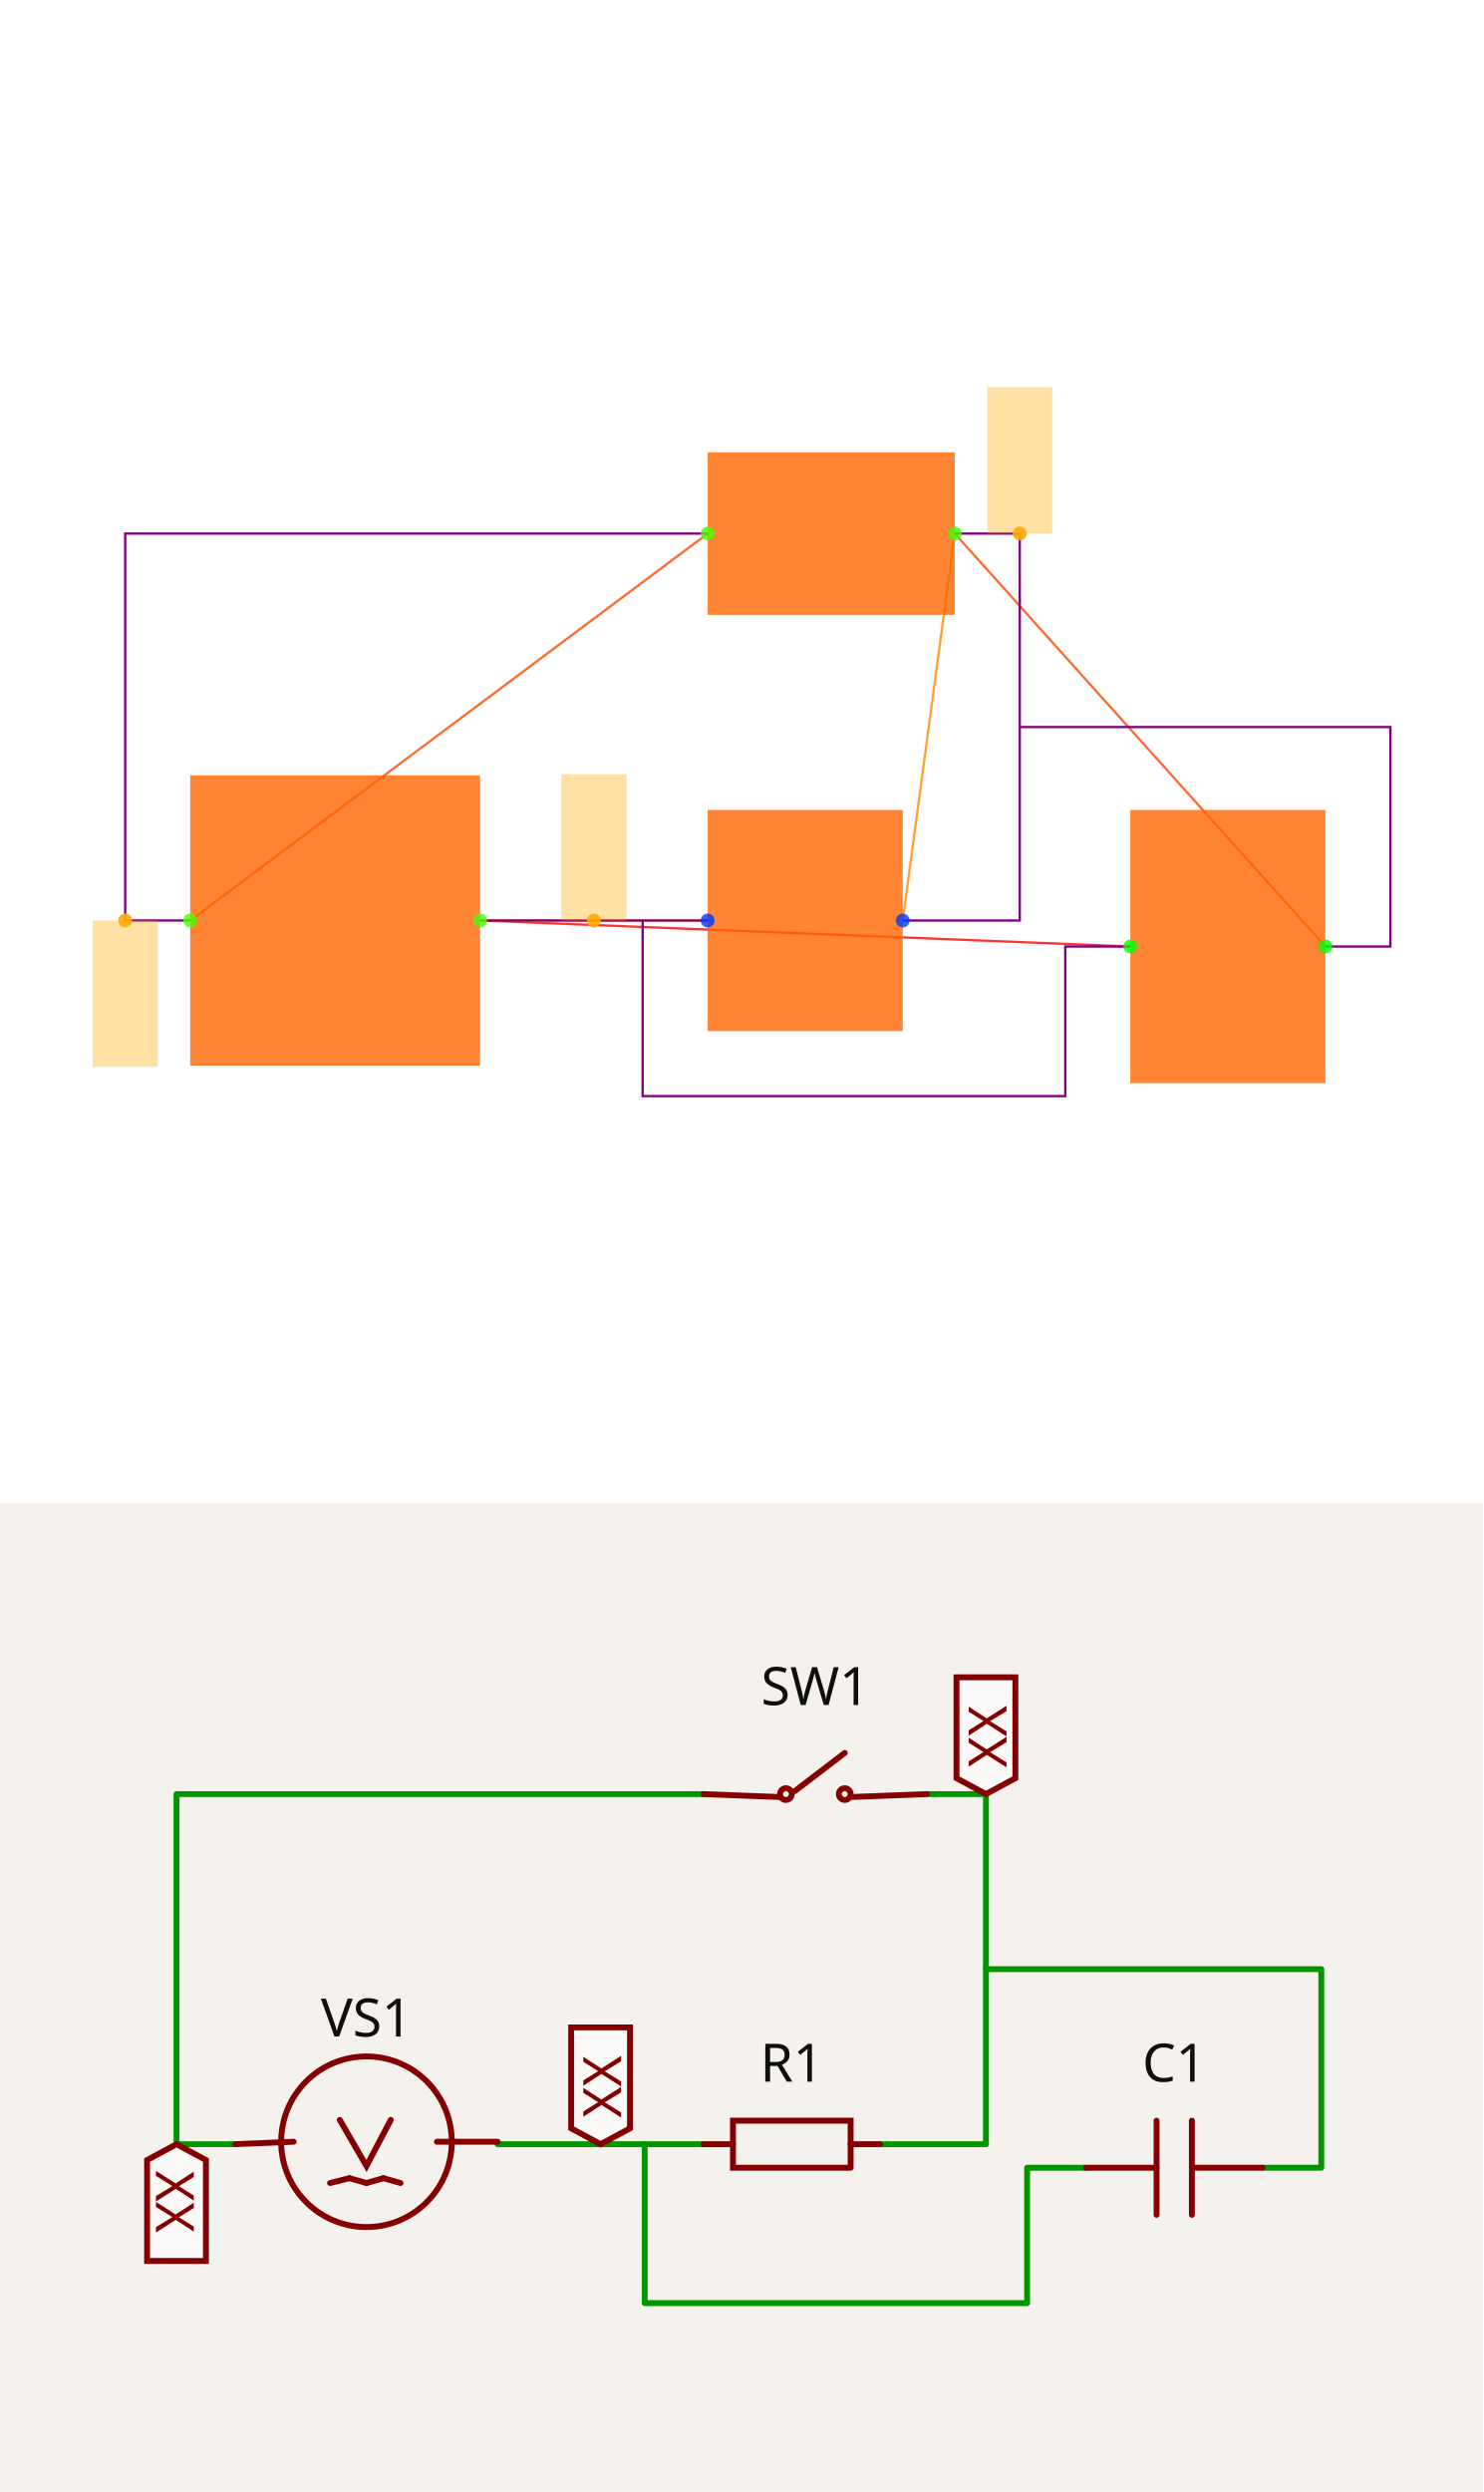
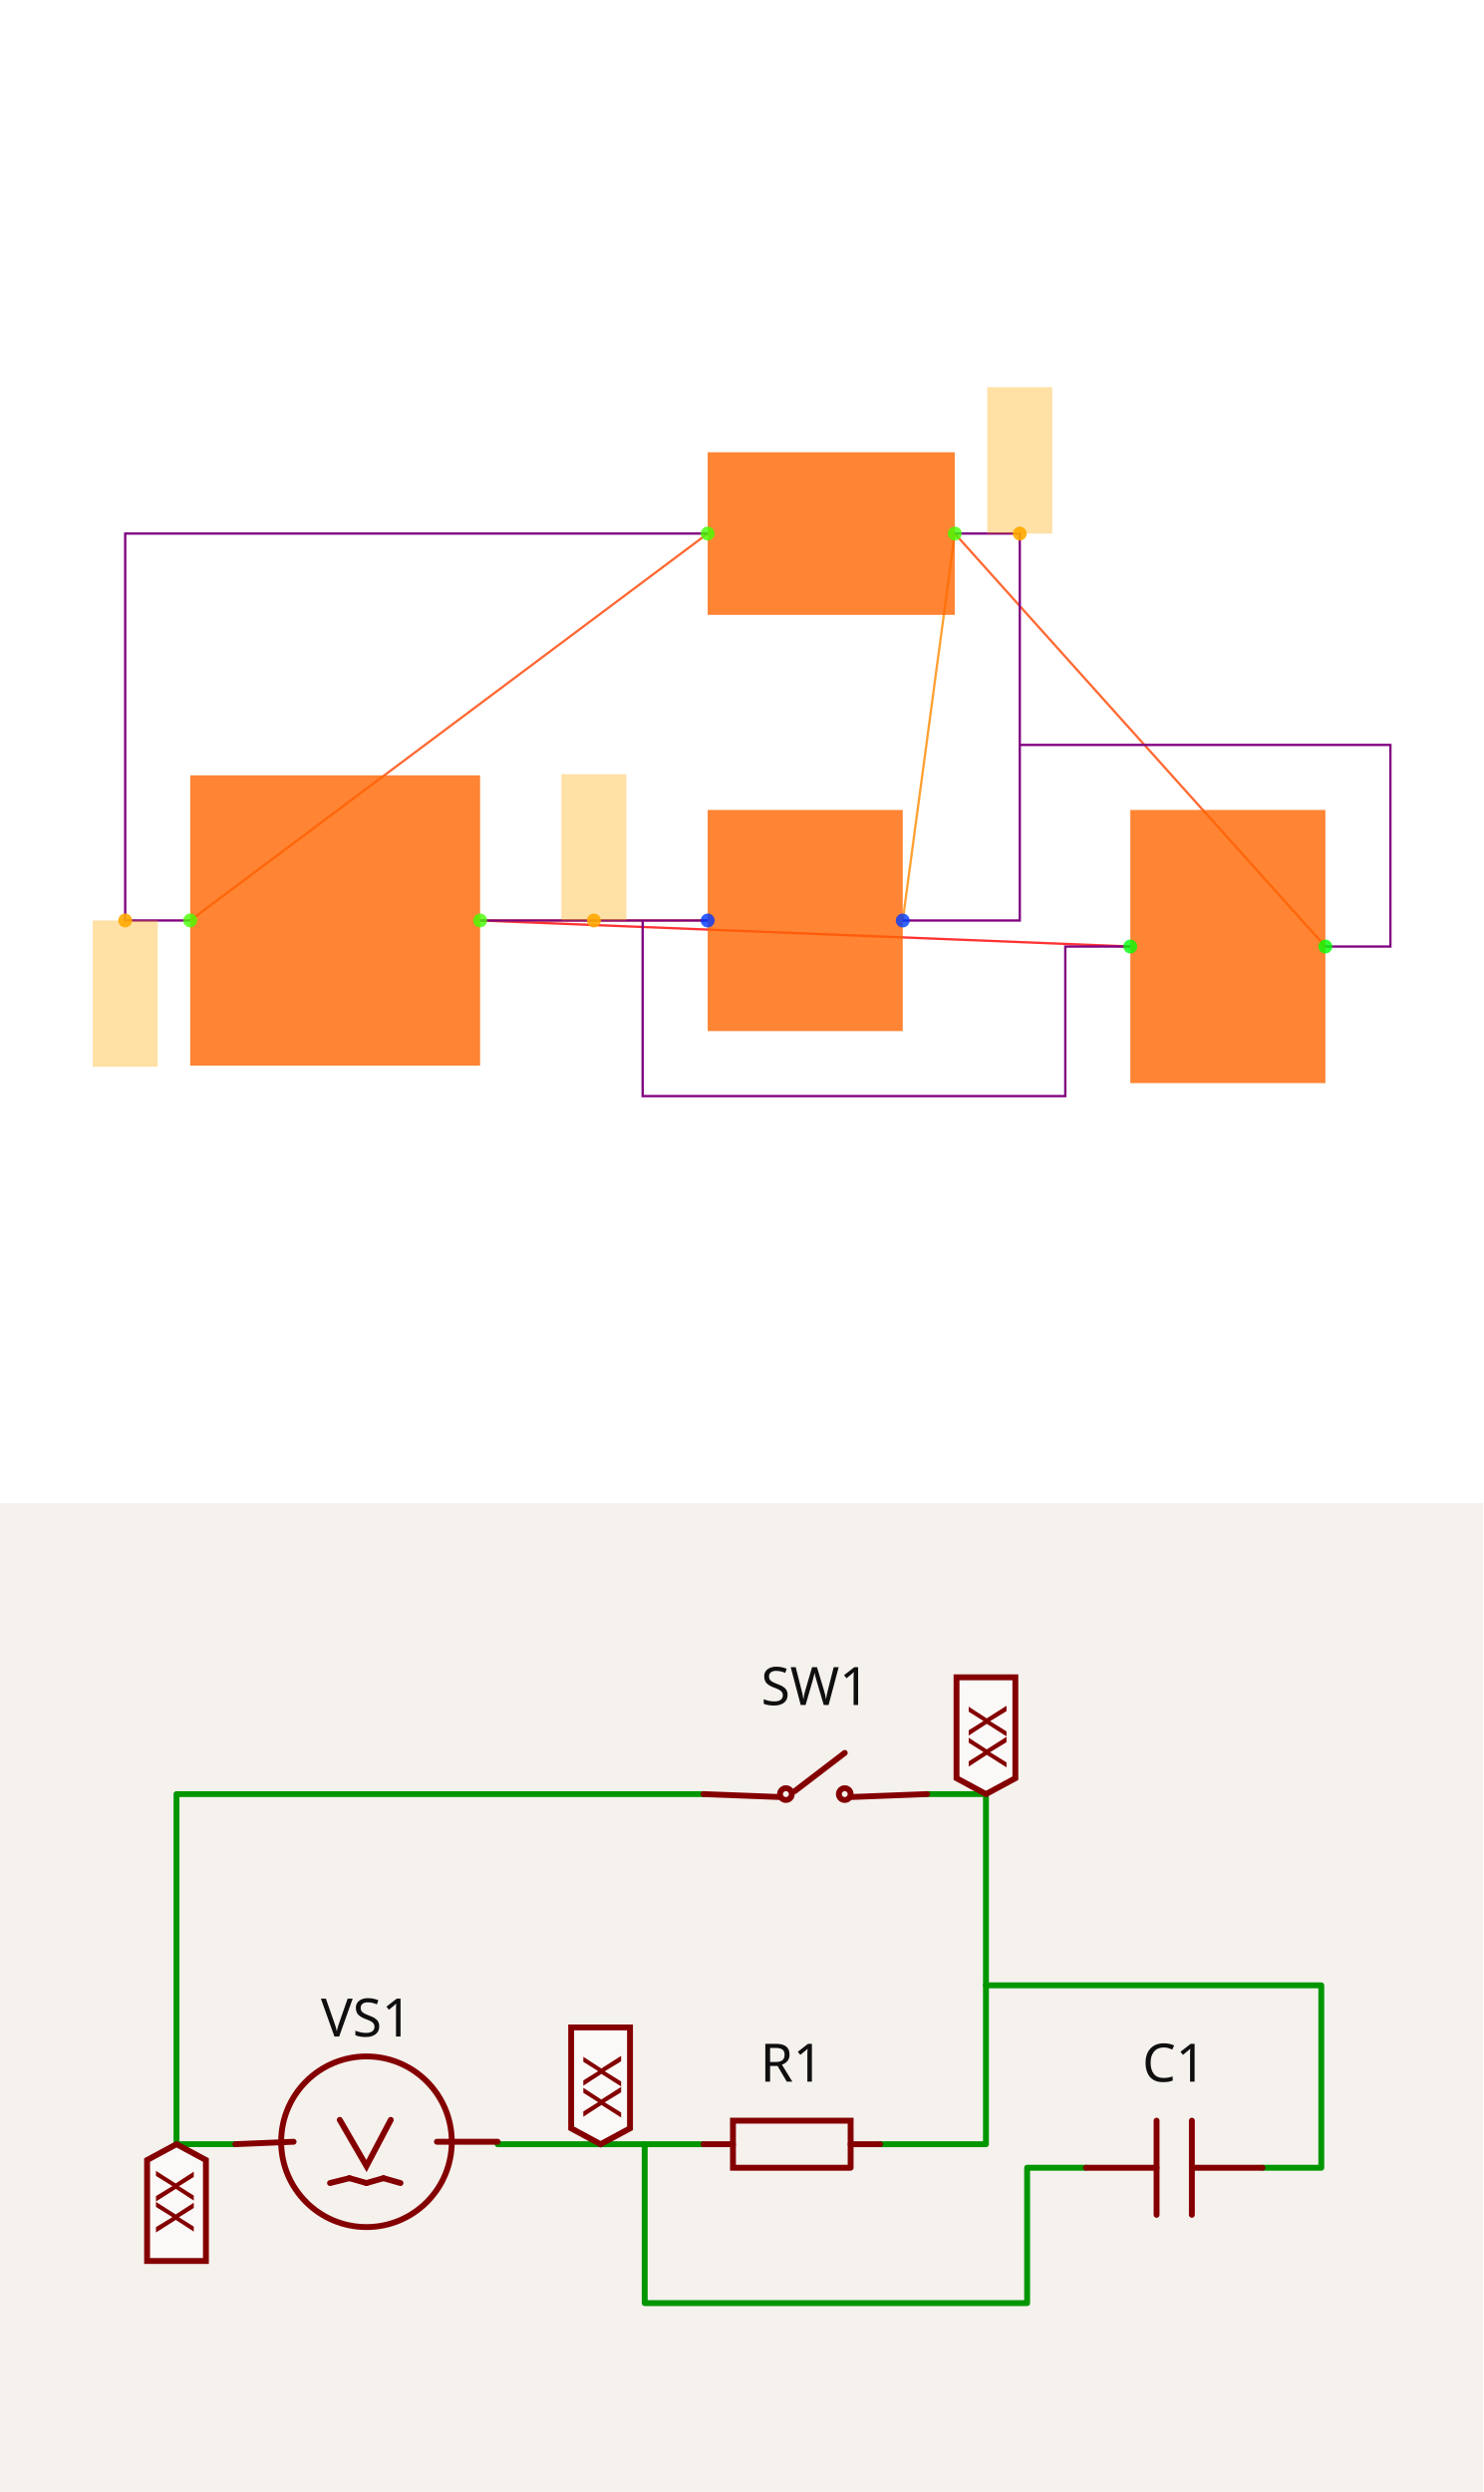
<svg xmlns="http://www.w3.org/2000/svg" width="1200" height="2016" viewBox="0 0 1200 2016" role="img" aria-label="Solver debug visualization on top and Circuit JSON schematic on the bottom">
  <g transform="translate(0, 0) scale(1.875, 1.875) translate(0, 0)">
    <rect width="100%" height="100%" fill="white" />
    <g>
      <polyline data-points="-0.4458008,0.00006220000000001225 1.1458008,1.1899378" data-type="line" data-label="" points="82.088,397.145 305.381,230.211" fill="none" stroke="hsl(16, 100%, 50%, 0.8)" stroke-width="1px" />
    </g>
    <g>
      <polyline data-points="3.0458008,-0.08006219999999957 1.9058008000000002,1.1899378" data-type="line" data-label="" points="571.941,408.386 412.005,230.211" fill="none" stroke="hsl(16, 100%, 50%, 0.8)" stroke-width="1px" />
    </g>
    <g>
      <polyline data-points="2.4458008,-0.08006219999999949 0.4458008,-0.00006220000000001225" data-type="line" data-label="" points="487.764,408.386 207.175,397.162" fill="none" stroke="hsl(0, 100%, 50%, 0.8)" stroke-width="1px" />
    </g>
    <g>
      <polyline data-points="1.7458008,-0.00006219999999993796 1.9058008000000002,1.1899378" data-type="line" data-label="" points="389.558,397.162 412.005,230.211" fill="none" stroke="hsl(32, 100%, 50%, 0.8)" stroke-width="1px" />
    </g>
    <g>
      <polyline data-points="1.1458008,-0.00006219999999986448 0.4458008,-0.00006220000000001225" data-type="line" data-label="" points="305.381,397.162 207.175,397.162" fill="none" stroke="hsl(32, 100%, 50%, 0.8)" stroke-width="1px" />
    </g>
    <g>
      <polyline data-points="-0.4458008,0.00006220000000001225 -0.6458008,0.00006220000000001225 -0.6458008,1.1899378 1.1458008,1.1899378" data-type="line" data-label="" points="82.088,397.145 54.029,397.145 54.029,230.211 305.381,230.211" fill="none" stroke="purple" stroke-width="1px" />
    </g>
    <g>
      <polyline data-points="1.9058008000000002,1.1899378 2.1058008000000004,1.1899378 2.1058008000000004,-0.00006219999999993796 1.7458008,-0.00006219999999993796" data-type="line" data-label="" points="412.005,230.211 440.064,230.211 440.064,397.162 389.558,397.162" fill="none" stroke="purple" stroke-width="1px" />
    </g>
    <g>
      <polyline data-points="1.1458008,-0.00006219999999986448 0.4458008,-0.00006220000000001225" data-type="line" data-label="" points="305.381,397.162 207.175,397.162" fill="none" stroke="purple" stroke-width="1px" />
    </g>
    <g>
-       <polyline data-points="3.0458008,-0.08006219999999957 3.2458008,-0.08006219999999957 3.2458008,0.5949378000000001 2.1058008000000004,0.5949378000000001" data-type="line" data-label="" points="571.941,408.386 600,408.386 600,313.687 440.064,313.687" fill="none" stroke="purple" stroke-width="1px" />
+       <polyline data-points="3.0458008,-0.08006219999999957 3.2458008,-0.08006219999999957 3.2458008,0.5399378000000001 2.1058008000000004,0.5399378000000001" data-type="line" data-label="" points="571.941,408.386 600,408.386 600,321.403 440.064,321.403" fill="none" stroke="purple" stroke-width="1px" />
    </g>
    <g>
      <polyline data-points="0.9458008,-0.00006219999999986448 0.9458008,-0.5400621999999999 2.2458008,-0.5400621999999999 2.2458008,-0.08006219999999949 2.4458008,-0.08006219999999949" data-type="line" data-label="" points="277.323,397.162 277.323,472.921 459.705,472.921 459.705,408.386 487.764,408.386" fill="none" stroke="purple" stroke-width="1px" />
    </g>
    <g>
      <rect data-type="rect" data-label="schematic_component_0" data-x="0" data-y="0" x="82.088" y="334.529" width="125.087" height="125.248" fill="hsl(24, 100%, 50%, 0.8)" stroke="black" stroke-width="0.007" />
    </g>
    <g>
      <rect data-type="rect" data-label="schematic_component_1" data-x="1.5258008" data-y="1.1899378" x="305.381" y="195.138" width="106.624" height="70.147" fill="hsl(24, 100%, 50%, 0.8)" stroke="black" stroke-width="0.007" />
    </g>
    <g>
      <rect data-type="rect" data-label="schematic_component_2" data-x="2.7458008" data-y="-0.0800621999999995" x="487.764" y="349.462" width="84.177" height="117.847" fill="hsl(24, 100%, 50%, 0.8)" stroke="black" stroke-width="0.007" />
    </g>
    <g>
      <rect data-type="rect" data-label="schematic_component_3" data-x="1.4458008" data-y="-0.00006219999999990122" x="305.381" y="349.462" width="84.177" height="95.4" fill="hsl(24, 100%, 50%, 0.8)" stroke="black" stroke-width="0.007" />
    </g>
    <g>
      <rect data-type="rect" data-label="netId: VS1.1 to SW1.1 globalConnNetId: connectivity_net0" data-x="-0.6458008" data-y="-0.2249378" x="40" y="397.145" width="28.059" height="63.133" fill="hsl(40, 100%, 50%, 0.35)" stroke="black" stroke-width="0.007" />
    </g>
    <g>
      <rect data-type="rect" data-label="netId: .R1 &gt; .pin2 to VS1.2 globalConnNetId: connectivity_net2" data-x="0.7958008" data-y="0.22493780000000008" x="242.249" y="334.029" width="28.059" height="63.133" fill="hsl(40, 100%, 50%, 0.35)" stroke="black" stroke-width="0.007" />
    </g>
    <g>
      <rect data-type="rect" data-label="netId: .R1 &gt; .pin1 to SW1.2 globalConnNetId: connectivity_net1" data-x="2.1058008000000004" data-y="1.4149378000000001" x="426.035" y="167.079" width="28.059" height="63.133" fill="hsl(40, 100%, 50%, 0.35)" stroke="black" stroke-width="0.007" />
    </g>
    <g>
      <circle data-type="point" data-label="VS1.1 x-" data-x="-0.4458008" data-y="0.00006220000000001225" cx="82.088" cy="397.145" r="3" fill="hsl(103, 100%, 50%, 0.8)" />
    </g>
    <g>
      <circle data-type="point" data-label="VS1.2 x+" data-x="0.4458008" data-y="-0.00006220000000001225" cx="207.175" cy="397.162" r="3" fill="hsl(104, 100%, 50%, 0.8)" />
    </g>
    <g>
      <circle data-type="point" data-label="SW1.1 x-" data-x="1.1458008" data-y="1.1899378" cx="305.381" cy="230.211" r="3" fill="hsl(104, 100%, 50%, 0.8)" />
    </g>
    <g>
      <circle data-type="point" data-label="SW1.2 x+" data-x="1.9058008000000002" data-y="1.1899378" cx="412.005" cy="230.211" r="3" fill="hsl(105, 100%, 50%, 0.8)" />
    </g>
    <g>
      <circle data-type="point" data-label="C1.1 x+" data-x="3.0458008" data-y="-0.08006219999999957" cx="571.941" cy="408.386" r="3" fill="hsl(121, 100%, 50%, 0.8)" />
    </g>
    <g>
      <circle data-type="point" data-label="C1.2 x-" data-x="2.4458008" data-y="-0.08006219999999949" cx="487.764" cy="408.386" r="3" fill="hsl(122, 100%, 50%, 0.8)" />
    </g>
    <g>
      <circle data-type="point" data-label="R1.1 x+" data-x="1.7458008" data-y="-0.00006219999999993796" cx="389.558" cy="397.162" r="3" fill="hsl(226, 100%, 50%, 0.8)" />
    </g>
    <g>
      <circle data-type="point" data-label="R1.2 x-" data-x="1.1458008" data-y="-0.00006219999999986448" cx="305.381" cy="397.162" r="3" fill="hsl(227, 100%, 50%, 0.8)" />
    </g>
    <g>
      <circle data-type="point" data-label="anchorPoint orientation: y-" data-x="-0.6458008" data-y="0.00006220000000001225" cx="54.029" cy="397.145" r="3" fill="hsl(40, 100%, 50%, 0.9)" />
    </g>
    <g>
      <circle data-type="point" data-label="anchorPoint orientation: y+" data-x="0.7958008" data-y="-0.00006219999999993836" cx="256.278" cy="397.162" r="3" fill="hsl(40, 100%, 50%, 0.9)" />
    </g>
    <g>
      <circle data-type="point" data-label="anchorPoint orientation: y+" data-x="2.1058008000000004" data-y="1.1899378" cx="440.064" cy="230.211" r="3" fill="hsl(40, 100%, 50%, 0.9)" />
    </g>
    <g id="crosshair" style="display: none">
      <line id="crosshair-h" y1="0" y2="640" stroke="#666" stroke-width="0.5" />
      <line id="crosshair-v" x1="0" x2="640" stroke="#666" stroke-width="0.5" />
      <text id="coordinates" font-family="monospace" font-size="12" fill="#666" />
    </g>
  </g>
  <g transform="translate(0, 1216)">
    <style>
              .boundary { fill: rgb(245, 241, 237); }
              .schematic-boundary { fill: none; stroke: #fff; }
              .component { fill: none; stroke: rgb(132, 0, 0); }
              .chip { fill: rgb(255, 255, 194); stroke: rgb(132, 0, 0); }
              .component-pin { fill: none; stroke: rgb(132, 0, 0); }
              .text { font-family: sans-serif; fill: rgb(0, 150, 0); }
              .pin-number { fill: rgb(169, 0, 0); }
              .port-label { fill: rgb(0, 100, 100); }
              .component-name { fill: rgb(0, 100, 100); }

            </style>
    <rect class="boundary" x="0" y="0" width="1200" height="800" />
    <g class="trace sch-trace" data-layer="base" data-circuit-json-type="schematic_trace" data-schematic-trace-id="schematic_trace_0__stack1">
      <path d="M 190.416 518.615 L 142.812 518.615 L 142.812 235.402 L 569.248 235.402" class="trace-invisible-hover-outline sch-trace-hitbox" stroke="rgb(0, 150, 0)" fill="none" stroke-width="38.083px" stroke-linecap="round" opacity="0" stroke-linejoin="round" />
      <path class="sch-trace-path" d="M 190.416 518.615 L 142.812 518.615 L 142.812 235.402 L 569.248 235.402" stroke="rgb(0, 150, 0)" fill="none" stroke-width="4.76px" stroke-linecap="round" stroke-linejoin="round" />
    </g>
    <g class="trace sch-trace" data-layer="base" data-circuit-json-type="schematic_trace" data-schematic-trace-id="schematic_trace_1__stack1">
      <path d="M 750.143 235.402 L 797.747 235.402 L 797.747 518.645 L 712.06 518.645" class="trace-invisible-hover-outline sch-trace-hitbox" stroke="rgb(0, 150, 0)" fill="none" stroke-width="38.083px" stroke-linecap="round" opacity="0" stroke-linejoin="round" />
      <path class="sch-trace-path" d="M 750.143 235.402 L 797.747 235.402 L 797.747 518.645 L 712.06 518.645" stroke="rgb(0, 150, 0)" fill="none" stroke-width="4.76px" stroke-linecap="round" stroke-linejoin="round" />
    </g>
    <g class="trace sch-trace" data-layer="base" data-circuit-json-type="schematic_trace" data-schematic-trace-id="schematic_trace_2__stack1">
      <path d="M 569.248 518.645 L 402.634 518.645" class="trace-invisible-hover-outline sch-trace-hitbox" stroke="rgb(0, 150, 0)" fill="none" stroke-width="38.083px" stroke-linecap="round" opacity="0" stroke-linejoin="round" />
      <path class="sch-trace-path" d="M 569.248 518.645 L 402.634 518.645" stroke="rgb(0, 150, 0)" fill="none" stroke-width="4.76px" stroke-linecap="round" stroke-linejoin="round" />
    </g>
    <g class="trace sch-trace" data-layer="base" data-circuit-json-type="schematic_trace" data-schematic-trace-id="schematic_trace_3__stack1">
-       <path d="M 1021.485 537.686 L 1069.089 537.686 L 1069.089 377.023 L 797.747 377.023" class="trace-invisible-hover-outline sch-trace-hitbox" stroke="rgb(0, 150, 0)" fill="none" stroke-width="38.083px" stroke-linecap="round" opacity="0" stroke-linejoin="round" />
-       <path class="sch-trace-path" d="M 1021.485 537.686 L 1069.089 537.686 L 1069.089 377.023 L 797.747 377.023" stroke="rgb(0, 150, 0)" fill="none" stroke-width="4.76px" stroke-linecap="round" stroke-linejoin="round" />
+       <path d="M 1021.485 537.686 L 1069.089 537.686 L 1069.089 390.114 L 797.747 390.114" class="trace-invisible-hover-outline sch-trace-hitbox" stroke="rgb(0, 150, 0)" fill="none" stroke-width="38.083px" stroke-linecap="round" opacity="0" stroke-linejoin="round" />
+       <path class="sch-trace-path" d="M 1021.485 537.686 L 1069.089 537.686 L 1069.089 390.114 L 797.747 390.114" stroke="rgb(0, 150, 0)" fill="none" stroke-width="4.76px" stroke-linecap="round" stroke-linejoin="round" />
    </g>
    <g class="trace sch-trace" data-layer="base" data-circuit-json-type="schematic_trace" data-schematic-trace-id="schematic_trace_4__stack1">
      <path d="M 521.644 518.645 L 521.644 647.175 L 831.07 647.175 L 831.07 537.686 L 878.674 537.686" class="trace-invisible-hover-outline sch-trace-hitbox" stroke="rgb(0, 150, 0)" fill="none" stroke-width="38.083px" stroke-linecap="round" opacity="0" stroke-linejoin="round" />
      <path class="sch-trace-path" d="M 521.644 518.645 L 521.644 647.175 L 831.07 647.175 L 831.07 537.686 L 878.674 537.686" stroke="rgb(0, 150, 0)" fill="none" stroke-width="4.76px" stroke-linecap="round" stroke-linejoin="round" />
    </g>
    <g class="trace-overlays sch-trace-overlays" data-layer="overlay" data-circuit-json-type="schematic_trace" data-schematic-trace-id="schematic_trace_0__stack1" />
    <g class="trace-overlays sch-trace-overlays" data-layer="overlay" data-circuit-json-type="schematic_trace" data-schematic-trace-id="schematic_trace_1__stack1" />
    <g class="trace-overlays sch-trace-overlays" data-layer="overlay" data-circuit-json-type="schematic_trace" data-schematic-trace-id="schematic_trace_2__stack1" />
    <g class="trace-overlays sch-trace-overlays" data-layer="overlay" data-circuit-json-type="schematic_trace" data-schematic-trace-id="schematic_trace_3__stack1" />
    <g class="trace-overlays sch-trace-overlays" data-layer="overlay" data-circuit-json-type="schematic_trace" data-schematic-trace-id="schematic_trace_4__stack1" />
    <g class="sch-component" data-circuit-json-type="schematic_component" data-schematic-component-id="schematic_component_0__stack1">
      <rect class="component-overlay sch-component-overlay" x="190.416" y="498.966" width="212.21" height="51.087" fill="transparent" />
      <path class="sch-component-symbol-path" d="M 190.416 518.615 L 237.573 516.65" stroke="rgb(132, 0, 0)" fill="none" stroke-width="4.76px" stroke-linecap="round" />
      <path class="sch-component-symbol-path" d="M 353.503 516.65 L 402.625 516.65" stroke="rgb(132, 0, 0)" fill="none" stroke-width="4.76px" stroke-linecap="round" />
      <path class="sch-component-symbol-path" d="M 316.169 498.966 L 296.52 536.299 L 274.907 498.966" stroke="rgb(132, 0, 0)" fill="none" stroke-width="4.76px" stroke-linecap="round" />
      <path class="sch-component-symbol-path" d="M 296.52 550.054 L 310.275 546.124" stroke="rgb(132, 0, 0)" fill="none" stroke-width="4.76px" stroke-linecap="round" />
      <path class="sch-component-symbol-path" d="M 310.275 546.124 L 324.029 550.054" stroke="rgb(132, 0, 0)" fill="none" stroke-width="4.76px" stroke-linecap="round" />
      <path class="sch-component-symbol-path" d="M 267.047 550.054 L 282.766 546.124" stroke="rgb(132, 0, 0)" fill="none" stroke-width="4.76px" stroke-linecap="round" />
      <path class="sch-component-symbol-path" d="M 282.766 546.124 L 296.52 550.054" stroke="rgb(132, 0, 0)" fill="none" stroke-width="4.76px" stroke-linecap="round" />
      <text class="sch-component-name sch-component-text" x="296.52" y="444.056" stroke="rgb(245, 241, 237)" stroke-width="4.76px" paint-order="stroke" fill="rgb(15, 15, 15)" font-family="sans-serif" text-anchor="middle" dominant-baseline="ideographic" font-size="42.844px">VS1</text>
      <text class="sch-component-text" x="296.52" y="604.964" fill="rgb(15, 15, 15)" font-family="sans-serif" text-anchor="middle" dominant-baseline="hanging" font-size="42.844px" />
      <circle class="sch-component-symbol-circle" cx="296.52" cy="516.65" r="69.026px" stroke-width="4.76px" fill="none" stroke="rgb(132, 0, 0)" />
    </g>
    <g class="sch-component" data-circuit-json-type="schematic_component" data-schematic-component-id="schematic_component_1__stack1">
      <rect class="component-overlay sch-component-overlay" x="569.248" y="202.079" width="180.895" height="35.703" fill="transparent" />
      <path class="sch-component-symbol-path" d="M 569.248 235.402 L 631.133 237.782" stroke="rgb(132, 0, 0)" fill="none" stroke-width="4.76px" stroke-linecap="round" />
      <path class="sch-component-symbol-path" d="M 643.034 233.021 L 683.497 202.079" stroke="rgb(132, 0, 0)" fill="none" stroke-width="4.76px" stroke-linecap="round" />
      <path class="sch-component-symbol-path" d="M 688.258 237.782 L 750.143 235.402" stroke="rgb(132, 0, 0)" fill="none" stroke-width="4.76px" stroke-linecap="round" />
      <text class="sch-component-name sch-component-text" x="659.696" y="175.897" stroke="rgb(245, 241, 237)" stroke-width="4.76px" paint-order="stroke" fill="rgb(15, 15, 15)" font-family="sans-serif" text-anchor="middle" dominant-baseline="ideographic" font-size="42.844px">SW1</text>
      <text class="sch-component-text" x="659.696" y="294.906" fill="rgb(15, 15, 15)" font-family="sans-serif" text-anchor="middle" dominant-baseline="hanging" font-size="42.844px" />
      <circle class="sch-component-symbol-circle" cx="683.497" cy="235.402" r="4.76px" stroke-width="4.76px" fill="none" stroke="rgb(132, 0, 0)" />
      <circle class="sch-component-symbol-circle" cx="635.894" cy="235.402" r="4.76px" stroke-width="4.76px" fill="none" stroke="rgb(132, 0, 0)" />
    </g>
    <g class="sch-component" data-circuit-json-type="schematic_component" data-schematic-component-id="schematic_component_2__stack1">
      <rect class="component-overlay sch-component-overlay" x="878.674" y="499.599" width="142.812" height="76.176" fill="transparent" />
      <path class="sch-component-symbol-path" d="M 1021.485 537.686 L 964.361 537.686" stroke="rgb(132, 0, 0)" fill="none" stroke-width="4.76px" stroke-linecap="round" />
      <path class="sch-component-symbol-path" d="M 935.798 537.686 L 878.674 537.686" stroke="rgb(132, 0, 0)" fill="none" stroke-width="4.76px" stroke-linecap="round" />
      <path class="sch-component-symbol-path" d="M 964.361 499.599 L 964.361 575.774" stroke="rgb(132, 0, 0)" fill="none" stroke-width="4.76px" stroke-linecap="round" />
      <path class="sch-component-symbol-path" d="M 935.798 499.599 L 935.798 575.774" stroke="rgb(132, 0, 0)" fill="none" stroke-width="4.76px" stroke-linecap="round" />
      <text class="sch-component-name sch-component-text" x="950.079" y="480.562" stroke="rgb(245, 241, 237)" stroke-width="4.76px" paint-order="stroke" fill="rgb(15, 15, 15)" font-family="sans-serif" text-anchor="middle" dominant-baseline="ideographic" font-size="42.844px">C1</text>
      <text class="sch-component-text" x="950.079" y="594.811" fill="rgb(15, 15, 15)" font-family="sans-serif" text-anchor="middle" dominant-baseline="hanging" font-size="42.844px" />
    </g>
    <g class="sch-component" data-circuit-json-type="schematic_component" data-schematic-component-id="schematic_component_3__stack1">
      <rect class="component-overlay sch-component-overlay" x="569.248" y="499.608" width="142.812" height="38.074" fill="transparent" />
      <path class="sch-component-symbol-path" d="M 712.06 518.645 L 688.253 518.645" stroke="rgb(132, 0, 0)" fill="none" stroke-width="4.76px" stroke-linecap="round" />
      <path class="sch-component-symbol-path" d="M 593.055 518.645 L 569.248 518.645" stroke="rgb(132, 0, 0)" fill="none" stroke-width="4.76px" stroke-linecap="round" />
      <path class="sch-component-symbol-path" d="M 688.253 537.682 L 593.055 537.682 L 593.055 499.608 L 688.253 499.608 L 688.253 537.682" stroke="rgb(132, 0, 0)" fill="none" stroke-width="4.76px" stroke-linecap="round" />
      <text class="sch-component-name sch-component-text" x="640.654" y="480.562" stroke="rgb(245, 241, 237)" stroke-width="4.76px" paint-order="stroke" fill="rgb(15, 15, 15)" font-family="sans-serif" text-anchor="middle" dominant-baseline="ideographic" font-size="42.844px">R1</text>
      <text class="sch-component-text" x="640.654" y="556.728" fill="rgb(15, 15, 15)" font-family="sans-serif" text-anchor="middle" dominant-baseline="hanging" font-size="42.844px" />
    </g>
    <g class="schematic-port-hover sch-port-hover" data-schematic-port-id="source_port_0_0__stack1">
      <circle cx="167.99" cy="517.369" r="9.521" fill="red" opacity="0" />
    </g>
    <g class="schematic-port-hover sch-port-hover" data-schematic-port-id="source_port_0_1__stack1">
      <circle cx="380.209" cy="517.399" r="9.521" fill="red" opacity="0" />
    </g>
    <g class="schematic-port-hover sch-port-hover" data-schematic-port-id="source_port_1_0__stack1">
      <circle cx="569.248" cy="235.402" r="9.521" fill="red" opacity="0" />
    </g>
    <g class="schematic-port-hover sch-port-hover" data-schematic-port-id="source_port_1_1__stack1">
      <circle cx="750.143" cy="235.402" r="9.521" fill="red" opacity="0" />
    </g>
    <g class="schematic-port-hover sch-port-hover" data-schematic-port-id="source_port_2_0__stack1">
      <circle cx="1021.485" cy="537.686" r="9.521" fill="red" opacity="0" />
    </g>
    <g class="schematic-port-hover sch-port-hover" data-schematic-port-id="source_port_2_1__stack1">
      <circle cx="878.674" cy="537.686" r="9.521" fill="red" opacity="0" />
    </g>
    <g class="schematic-port-hover sch-port-hover" data-schematic-port-id="source_port_3_0__stack1">
      <circle cx="712.06" cy="518.645" r="9.521" fill="red" opacity="0" />
    </g>
    <g class="schematic-port-hover sch-port-hover" data-schematic-port-id="source_port_3_1__stack1">
      <circle cx="569.248" cy="518.645" r="9.521" fill="red" opacity="0" />
    </g>
    <path class="net-label sch-net-label" data-circuit-json-type="schematic_net_label" data-schematic-net-label-id="schematic_net_label_0__stack1" d="     M 142.812,518.615     L 166.614,531.468     L 166.614,613.093     L 119.01,613.093     L 119.01,531.468     Z   " fill="rgba(255, 255, 255, 0.6)" stroke="rgb(132, 0, 0)" stroke-width="4.76px" />
    <text class="net-label-text sch-net-label-text" data-circuit-json-type="schematic_net_label" data-schematic-net-label-id="schematic_net_label_0__stack1" x="142.812" y="540.037" fill="rgb(132, 0, 0)" text-anchor="start" dominant-baseline="central" font-family="sans-serif" font-variant-numeric="tabular-nums" font-size="42.844px" transform="rotate(90 142.8118 540.037)">XX</text>
    <path class="net-label sch-net-label" data-circuit-json-type="schematic_net_label" data-schematic-net-label-id="schematic_net_label_1__stack1" d="     M 485.941,518.645     L 462.139,505.792     L 462.139,424.167     L 509.743,424.167     L 509.743,505.792     Z   " fill="rgba(255, 255, 255, 0.6)" stroke="rgb(132, 0, 0)" stroke-width="4.76px" />
    <text class="net-label-text sch-net-label-text" data-circuit-json-type="schematic_net_label" data-schematic-net-label-id="schematic_net_label_1__stack1" x="485.941" y="497.223" fill="rgb(132, 0, 0)" text-anchor="start" dominant-baseline="central" font-family="sans-serif" font-variant-numeric="tabular-nums" font-size="42.844px" transform="rotate(-90 485.9412 497.2231)">XX</text>
    <path class="net-label sch-net-label" data-circuit-json-type="schematic_net_label" data-schematic-net-label-id="schematic_net_label_2__stack1" d="     M 797.747,235.402     L 773.945,222.548     L 773.945,140.924     L 821.549,140.924     L 821.549,222.548     Z   " fill="rgba(255, 255, 255, 0.6)" stroke="rgb(132, 0, 0)" stroke-width="4.76px" />
    <text class="net-label-text sch-net-label-text" data-circuit-json-type="schematic_net_label" data-schematic-net-label-id="schematic_net_label_2__stack1" x="797.747" y="213.98" fill="rgb(132, 0, 0)" text-anchor="start" dominant-baseline="central" font-family="sans-serif" font-variant-numeric="tabular-nums" font-size="42.844px" transform="rotate(-90 797.7469 213.9797)">XX</text>
  </g>
</svg>
